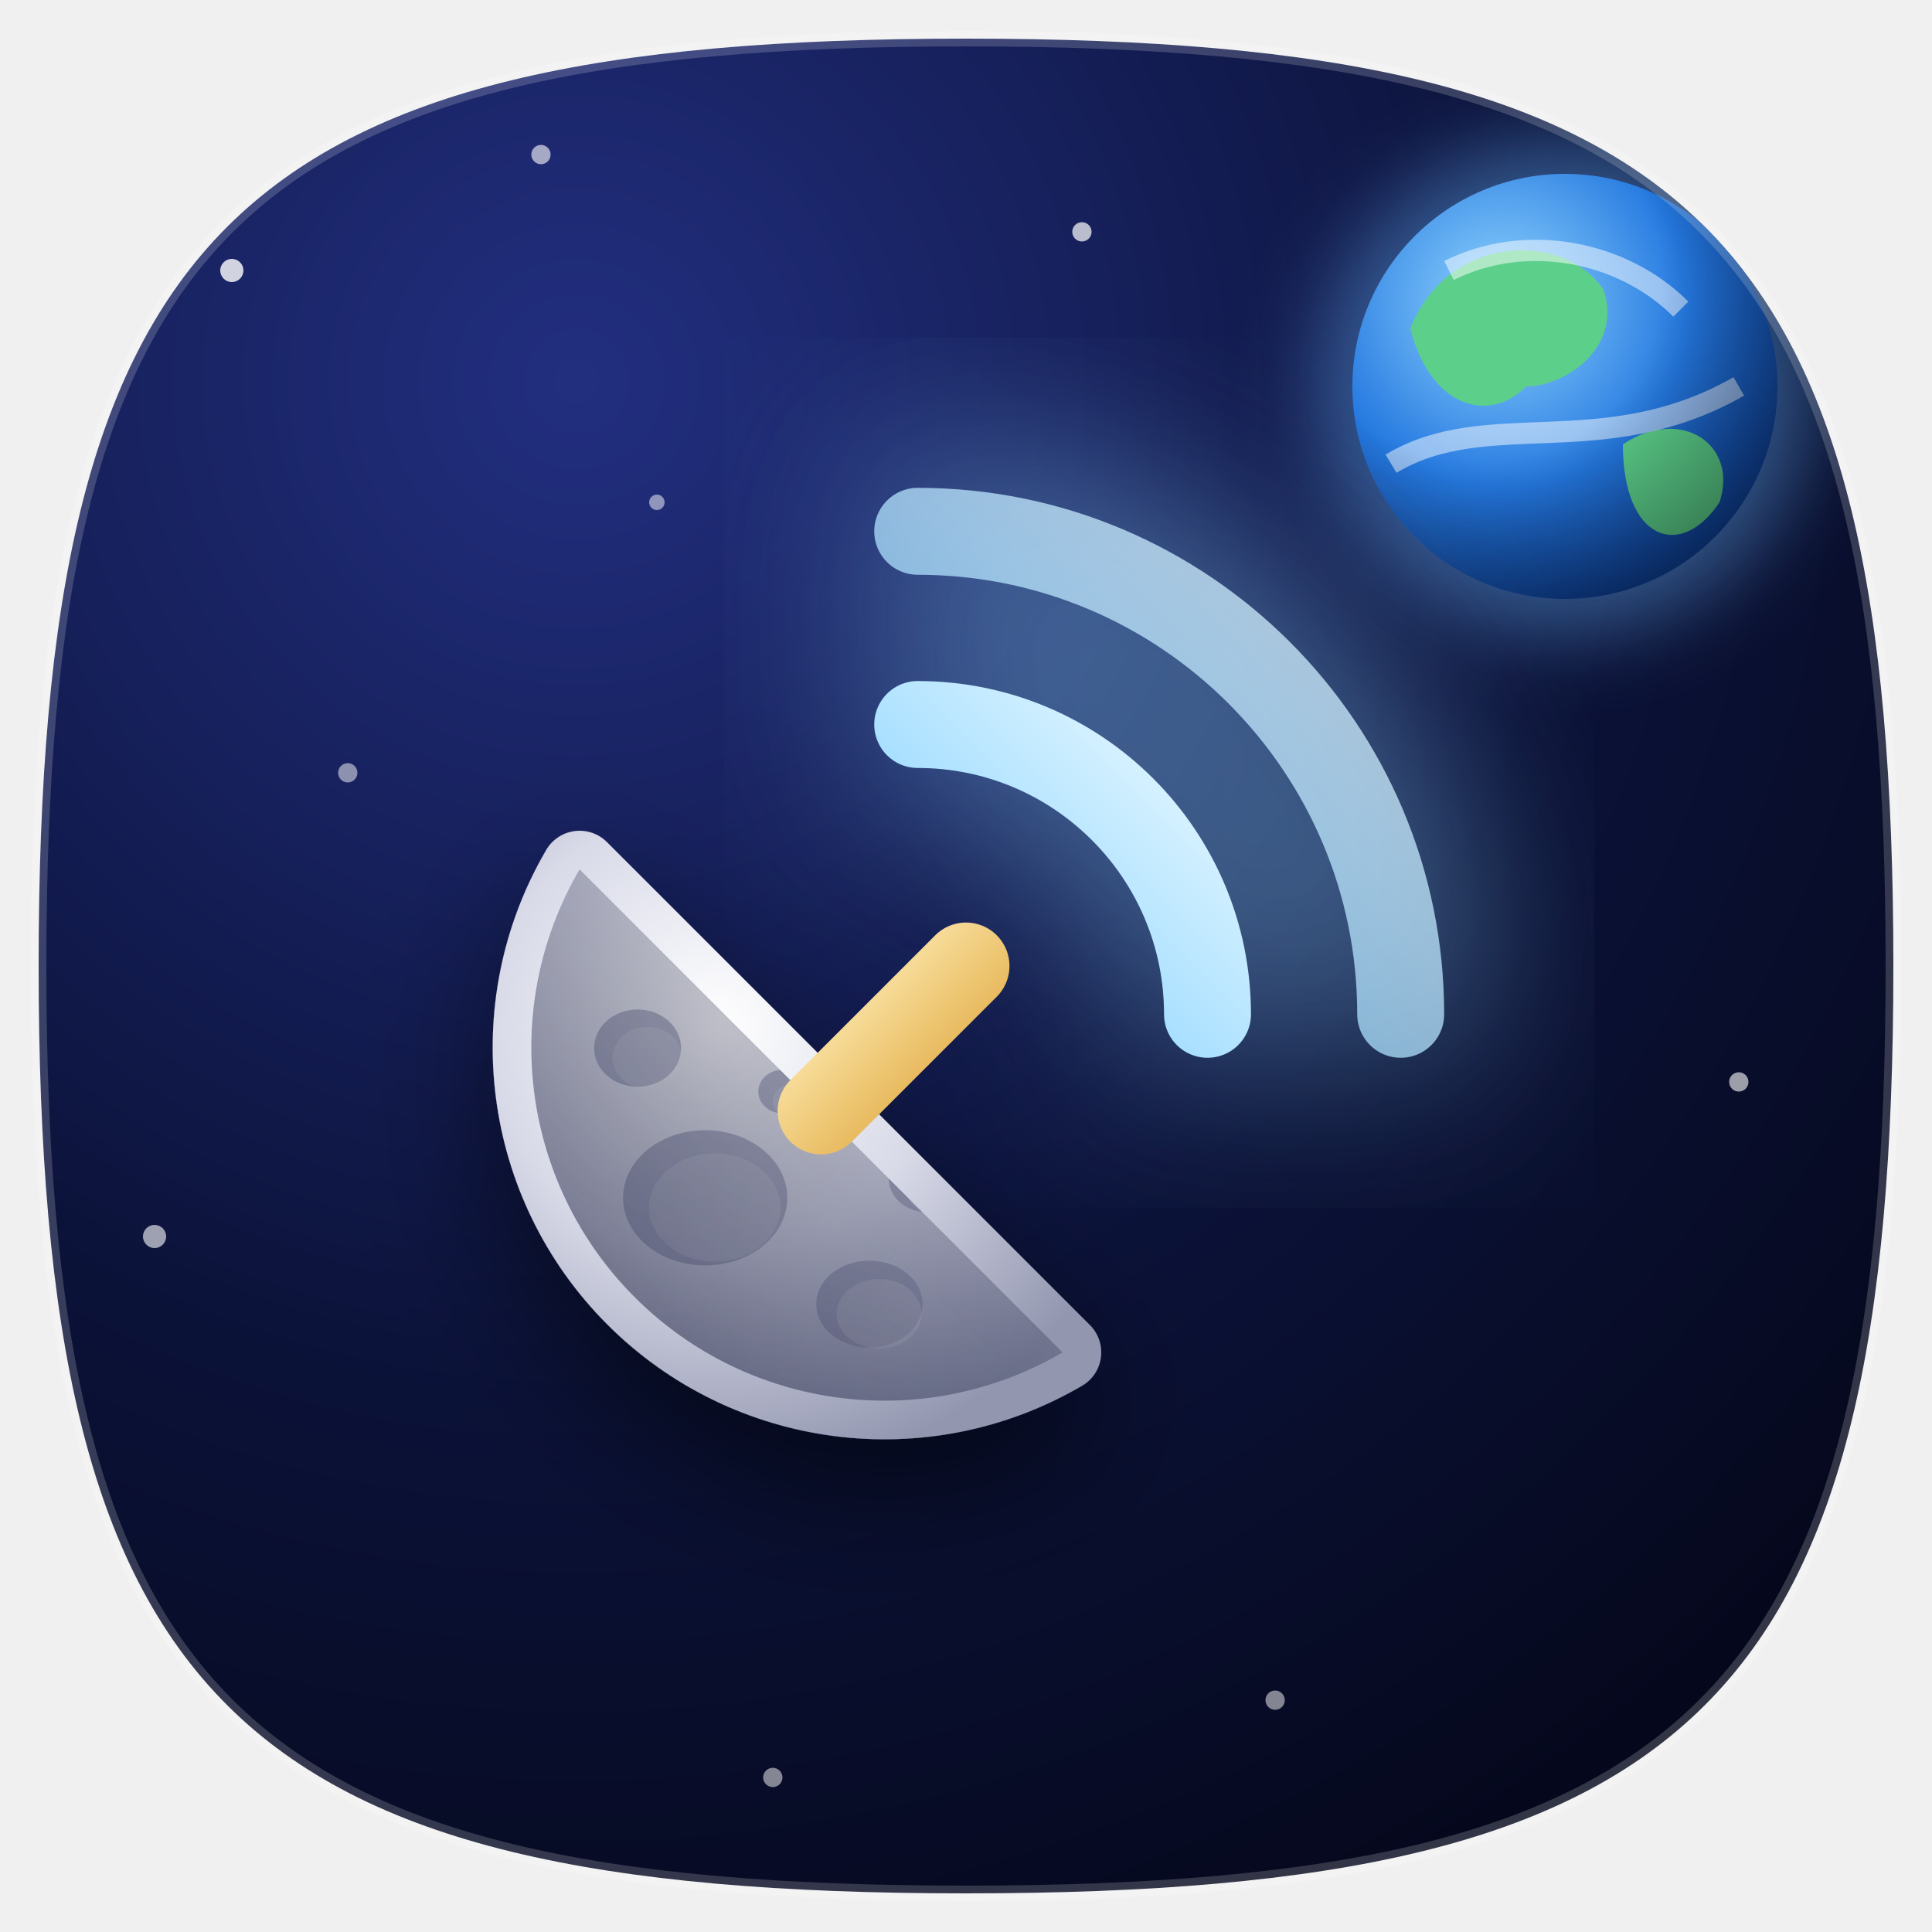
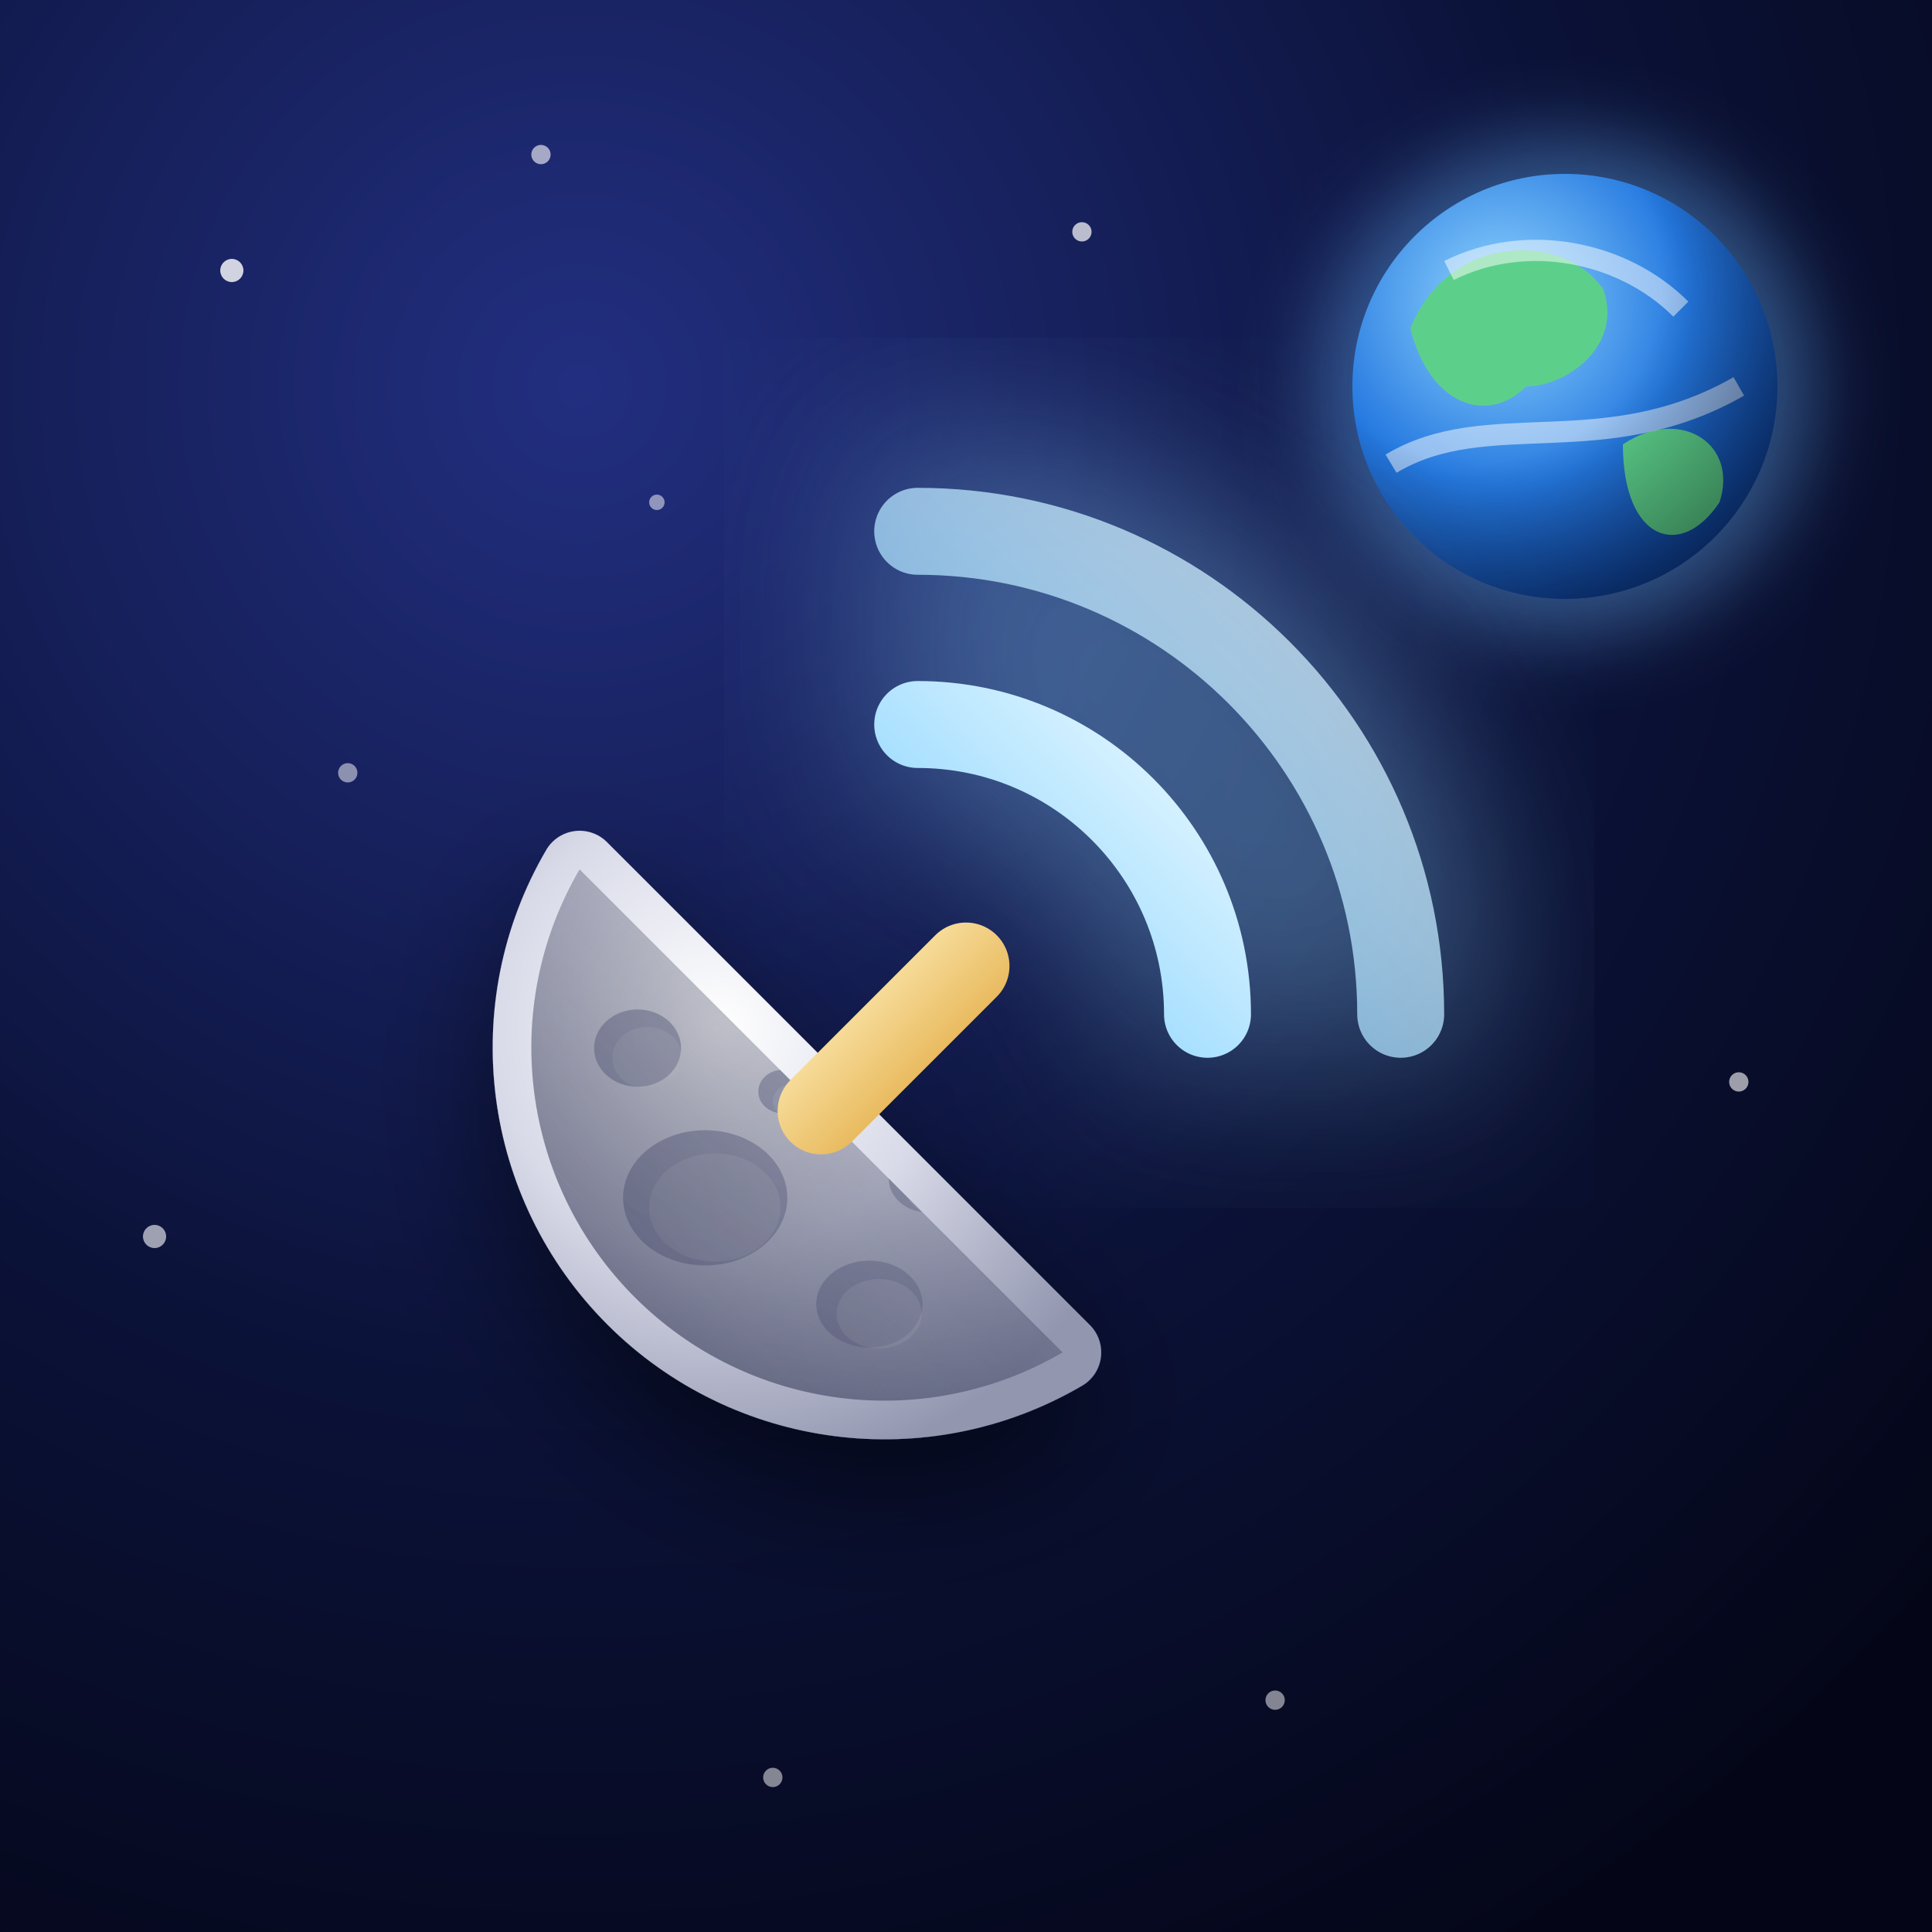
<svg xmlns="http://www.w3.org/2000/svg" viewBox="0 0 100 100">
  <defs>
    <clipPath id="lu-c">
-       <path d="M50,2 C12,2 2,12 2,50 C2,88 12,98 50,98 C88,98 98,88 98,50 C98,12 88,2 50,2 Z" />
+       <rect x="-25" y="-25" width="150" height="150" />
    </clipPath>
-     <radialGradient id="lu-bg" cx="0.3" cy="0.2" r="0.95">
+     <radialGradient id="lu-bg" cx="30" cy="20" r="95" gradientUnits="userSpaceOnUse">
      <stop offset="0" stop-color="#222F80" />
      <stop offset="0.55" stop-color="#0B1238" />
      <stop offset="1" stop-color="#040617" />
    </radialGradient>
    <radialGradient id="lu-m" cx="0.35" cy="0.3" r="0.85">
      <stop offset="0" stop-color="#FFFFFF" />
      <stop offset="0.5" stop-color="#D8DAE8" />
      <stop offset="1" stop-color="#9296AF" />
    </radialGradient>
    <linearGradient id="lu-sh" x1="1" y1="0" x2="0" y2="1">
      <stop offset="0" stop-color="#141838" stop-opacity="0" />
      <stop offset="1" stop-color="#141838" stop-opacity="0.6" />
    </linearGradient>
    <radialGradient id="lu-e" cx="0.35" cy="0.3" r="0.8">
      <stop offset="0" stop-color="#92D6FF" />
      <stop offset="0.55" stop-color="#2478E0" />
      <stop offset="1" stop-color="#0B3A94" />
    </radialGradient>
    <radialGradient id="lu-es" cx="0.3" cy="0.25" r="0.95">
      <stop offset="0.45" stop-color="#000" stop-opacity="0" />
      <stop offset="1" stop-color="#000" stop-opacity="0.55" />
    </radialGradient>
    <linearGradient id="lu-gd" x1="0" y1="0" x2="1" y2="1">
      <stop offset="0" stop-color="#FFF1BE" />
      <stop offset="1" stop-color="#E0A53A" />
    </linearGradient>
    <linearGradient id="lu-a" x1="0" y1="1" x2="1" y2="0">
      <stop offset="0" stop-color="#7FD0FF" />
      <stop offset="1" stop-color="#E8F8FF" />
    </linearGradient>
    <filter id="lu-bl" x="-40%" y="-40%" width="180%" height="180%">
      <feGaussianBlur stdDeviation="2" />
    </filter>
    <filter id="lu-sh2" x="-30%" y="-30%" width="160%" height="170%">
      <feDropShadow dx="0" dy="1.2" stdDeviation="1.4" flood-color="#000" flood-opacity="0.55" />
    </filter>
    <clipPath id="lu-b">
      <path d="M4 10a7.31 7.31 0 0 0 10 10Z" />
    </clipPath>
    <clipPath id="lu-ec">
      <circle r="11" />
    </clipPath>
  </defs>
  <g clip-path="url(#lu-c)">
-     <rect width="100" height="100" fill="url(#lu-bg)" />
+     <rect x="-25" y="-25" width="150" height="150" fill="url(#lu-bg)" />
    <circle cx="12" cy="14" r="0.6" fill="#fff" opacity="0.8" />
    <circle cx="28" cy="8" r="0.5" fill="#fff" opacity="0.6" />
    <circle cx="56" cy="12" r="0.5" fill="#fff" opacity="0.7" />
    <circle cx="18" cy="40" r="0.5" fill="#fff" opacity="0.5" />
    <circle cx="8" cy="64" r="0.6" fill="#fff" opacity="0.6" />
    <circle cx="40" cy="92" r="0.5" fill="#fff" opacity="0.5" />
    <circle cx="90" cy="56" r="0.5" fill="#fff" opacity="0.6" />
    <circle cx="66" cy="88" r="0.5" fill="#fff" opacity="0.5" />
    <circle cx="34" cy="26" r="0.4" fill="#fff" opacity="0.5" />
    <g transform="translate(81 20)">
      <circle r="12.8" fill="#6BB8FF" opacity=".4" filter="url(#lu-bl)" />
      <g clip-path="url(#lu-ec)">
        <circle r="11" fill="url(#lu-e)" />
        <path d="M-8-3C-6-8 0-8 2-5 3-2 0 0-2 0-4 2-7 1-8-3Z" fill="#5CD08B" />
        <path d="M3 3C6 1 9 3 8 6 6 9 3 8 3 3Z" fill="#5CD08B" />
        <path d="M-9 4C-4 1 2 4 9 0M-6-6C-2-8 3-7 6-4" stroke="#fff" stroke-width="1.1" opacity=".5" fill="none" />
        <circle r="11" fill="url(#lu-es)" />
      </g>
    </g>
    <g transform="translate(20 20) scale(2.5)" stroke-linecap="round" stroke-linejoin="round">
      <g filter="url(#lu-bl)" opacity=".7" fill="none" stroke="#8FD6FF" stroke-width="2">
        <path d="M17 13a6 6 0 0 0-6-6" />
        <path d="M21 13A10 10 0 0 0 11 3" />
      </g>
      <g filter="url(#lu-sh2)">
        <path d="M4 10a7.31 7.31 0 0 0 10 10Z" fill="url(#lu-m)" stroke="url(#lu-m)" stroke-width="1.6" />
        <g clip-path="url(#lu-b)">
          <ellipse cx="6.6" cy="16.8" rx="1.7" ry="1.4" fill="#868AA6" opacity=".55" />
          <ellipse cx="6.8" cy="17.0" rx="1.36" ry="1.12" fill="#fff" opacity=".18" />
          <ellipse cx="10" cy="19" rx="1.1" ry="0.9" fill="#868AA6" opacity=".55" />
          <ellipse cx="10.2" cy="19.2" rx="0.88" ry="0.72" fill="#fff" opacity=".18" />
          <ellipse cx="5.2" cy="13.7" rx="0.9" ry="0.8" fill="#868AA6" opacity=".55" />
          <ellipse cx="5.4" cy="13.9" rx="0.72" ry="0.64" fill="#fff" opacity=".18" />
          <ellipse cx="11.2" cy="16.4" rx="0.8" ry="0.7" fill="#868AA6" opacity=".55" />
          <ellipse cx="11.4" cy="16.6" rx="0.64" ry="0.56" fill="#fff" opacity=".18" />
          <ellipse cx="8.2" cy="14.6" rx="0.5" ry="0.45" fill="#868AA6" opacity=".55" />
          <ellipse cx="8.4" cy="14.8" rx="0.4" ry="0.36" fill="#fff" opacity=".18" />
          <path d="M4 10a7.31 7.31 0 0 0 10 10Z" fill="url(#lu-sh)" stroke="none" />
        </g>
      </g>
      <path d="m9 15 3-3" fill="none" stroke="url(#lu-gd)" stroke-width="1.8" />
      <g fill="none" stroke="url(#lu-a)" stroke-width="1.8">
        <path d="M17 13a6 6 0 0 0-6-6" />
        <path d="M21 13A10 10 0 0 0 11 3" stroke-opacity=".75" />
      </g>
    </g>
  </g>
-   <path d="M50,2 C12,2 2,12 2,50 C2,88 12,98 50,98 C88,98 98,88 98,50 C98,12 88,2 50,2 Z" fill="none" stroke="#fff" stroke-opacity="0.18" stroke-width=".8" />
</svg>
